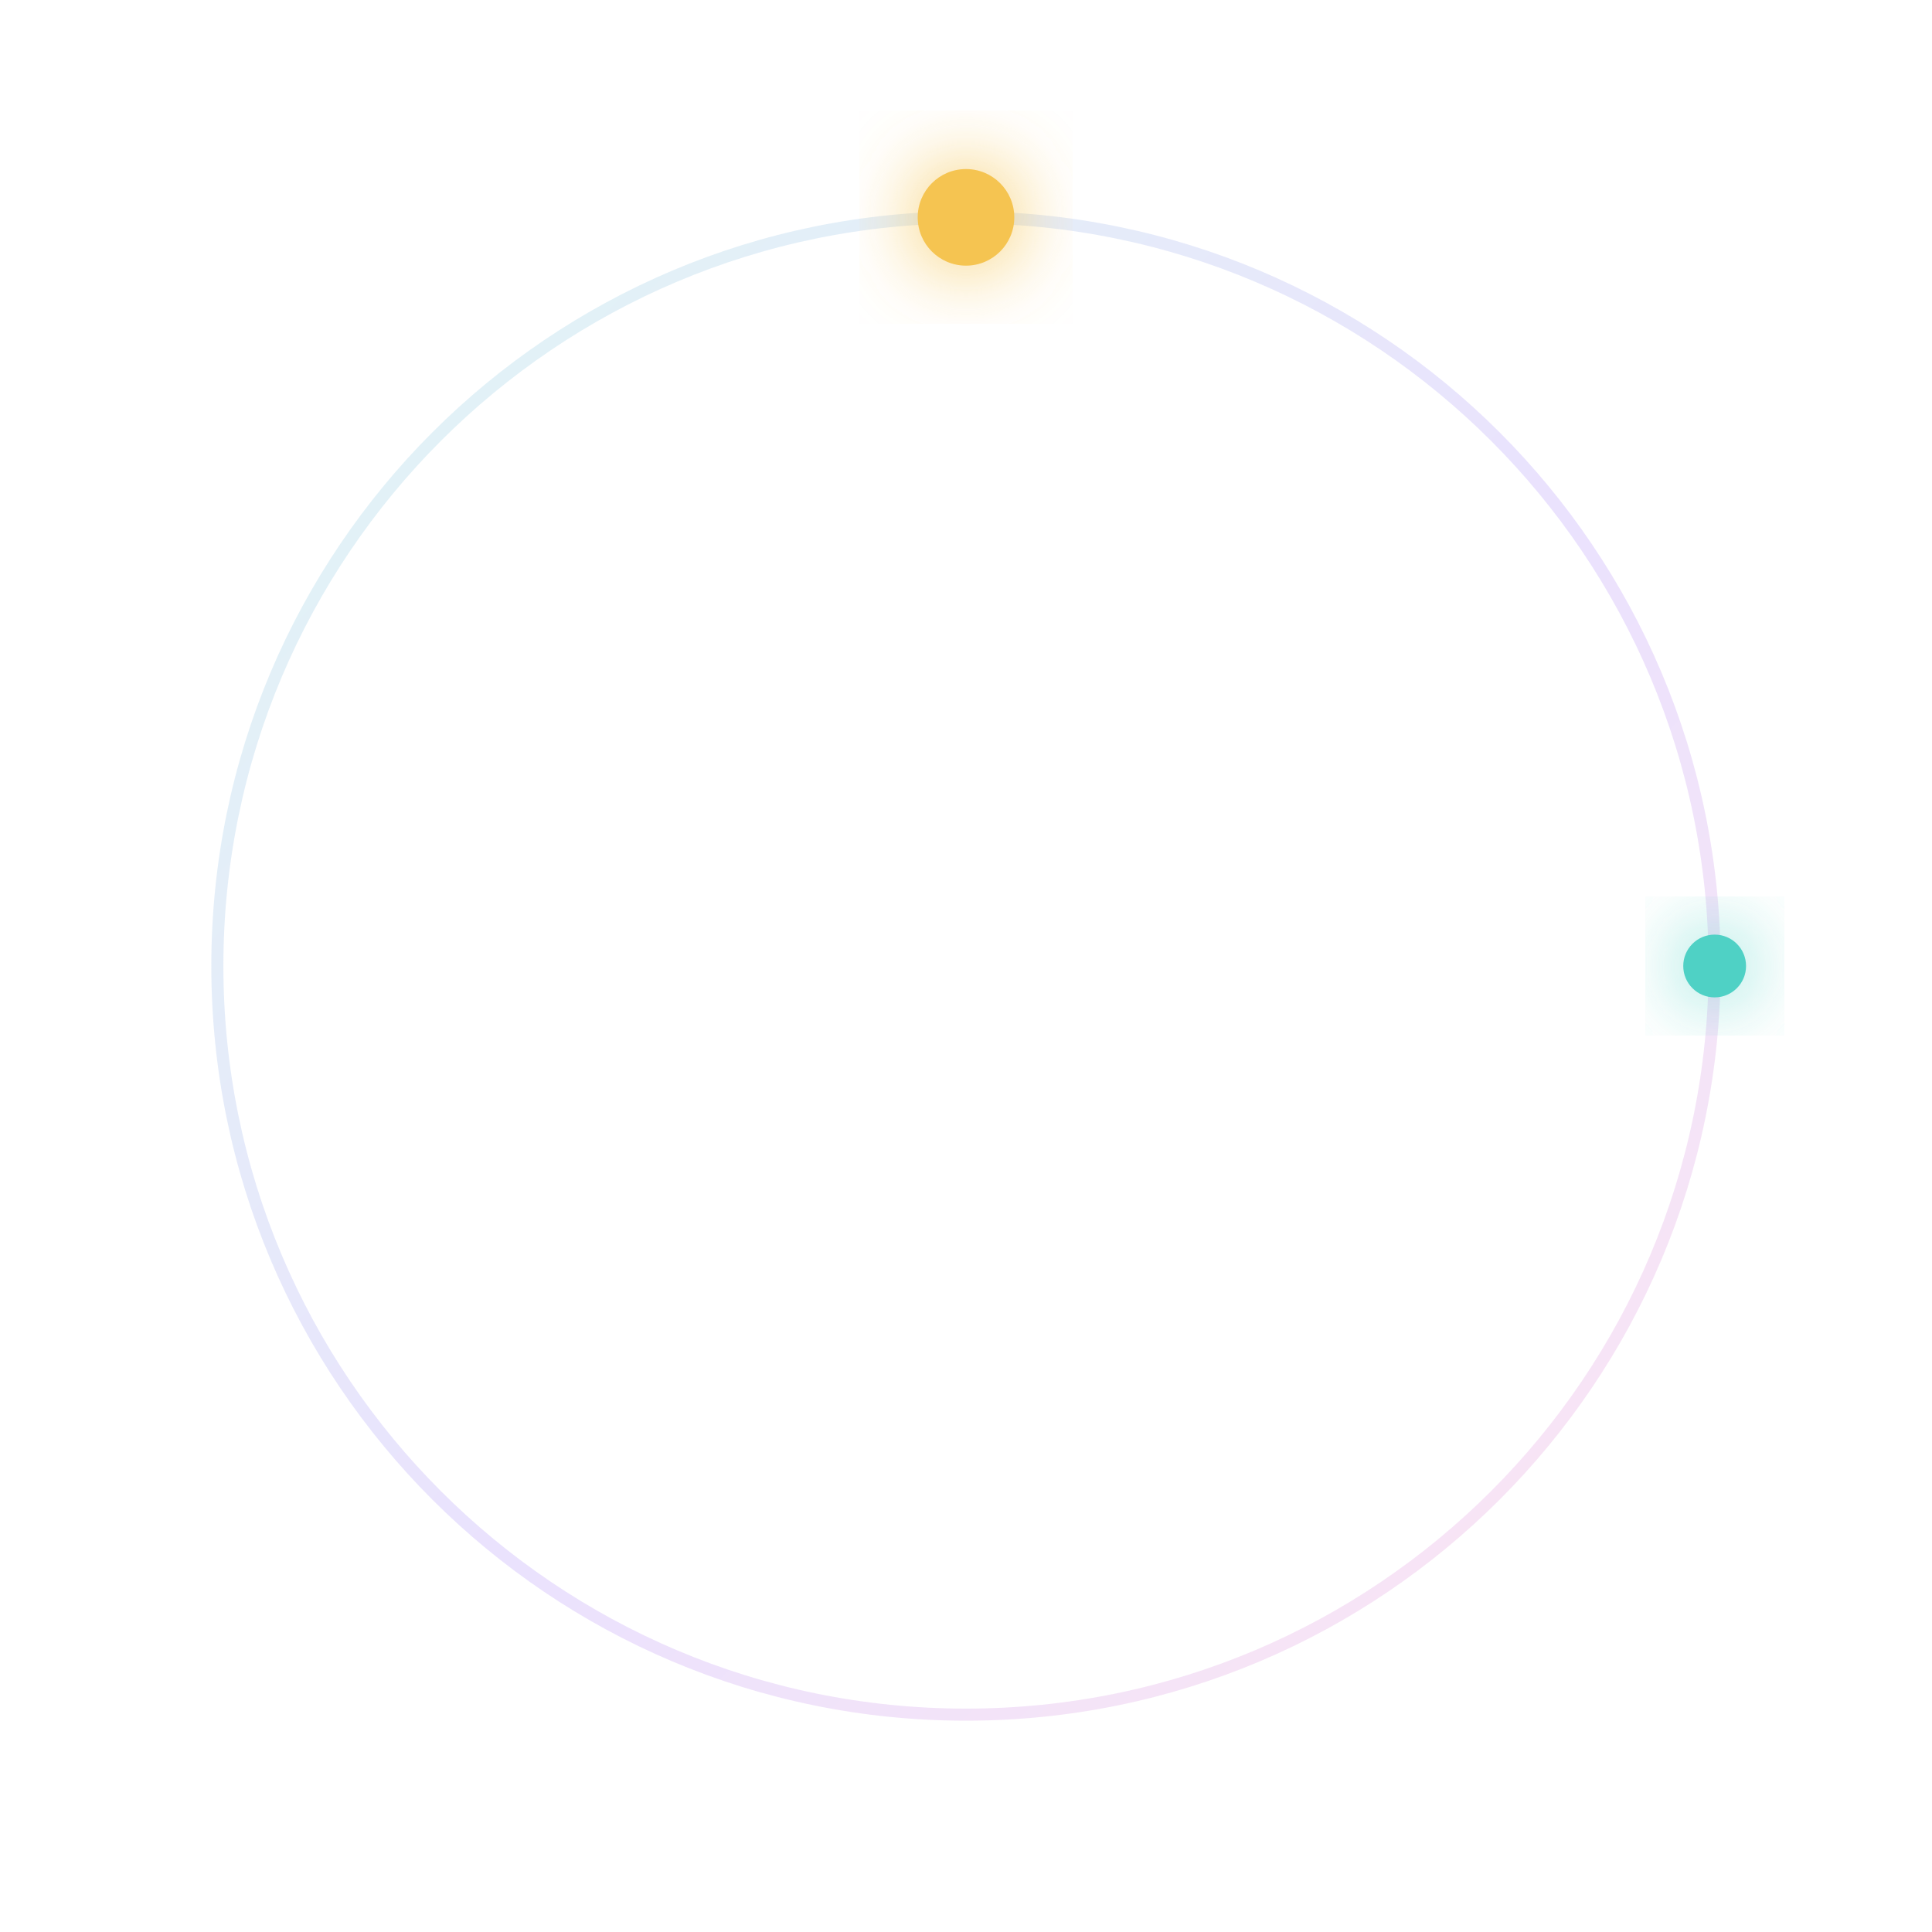
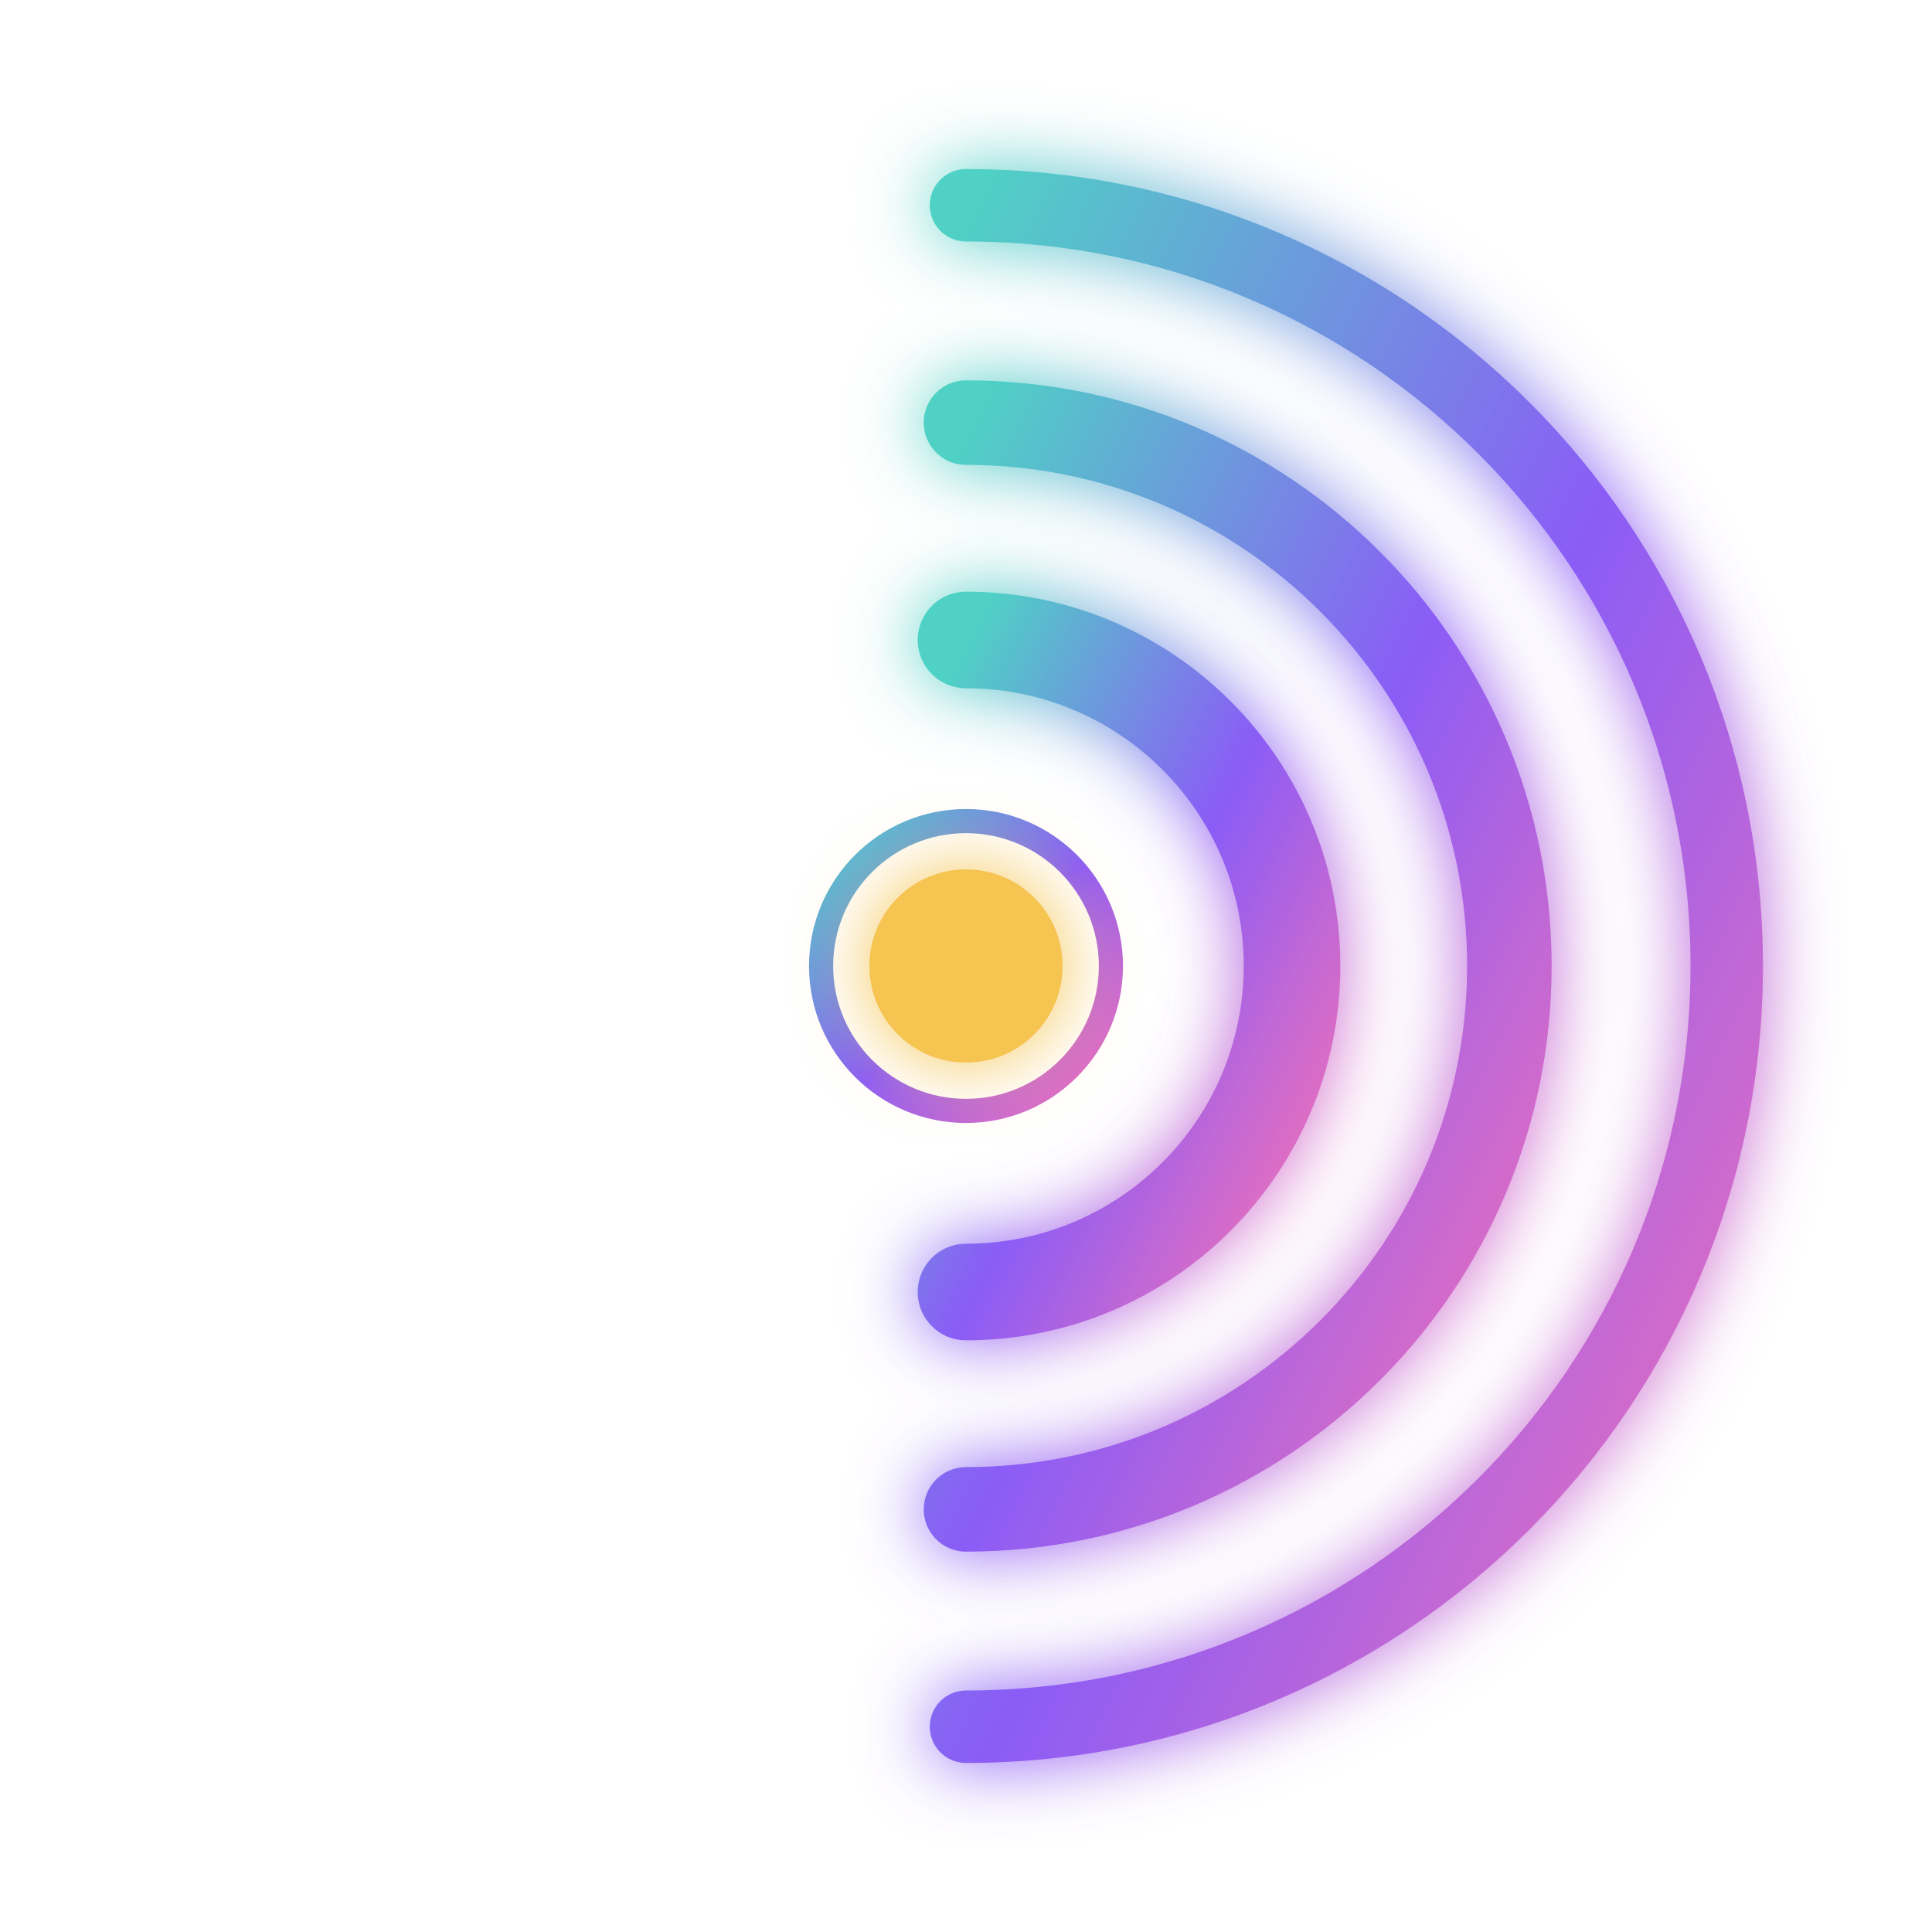
<svg xmlns="http://www.w3.org/2000/svg" viewBox="0 0 160 160" width="160" height="160" role="img" aria-label="Aetheria animated logo">
  <defs>
    <linearGradient id="aurora" x1="0%" y1="0%" x2="100%" y2="100%">
      <stop offset="0%" stop-color="#4FD1C5">
        <animate attributeName="stop-color" values="#4FD1C5;#8B5CF6;#F472B6;#4FD1C5" dur="8s" repeatCount="indefinite" />
      </stop>
-       <stop offset="55%" stop-color="#8B5CF6">
+       <stop offset="52%" stop-color="#8B5CF6">
        <animate attributeName="stop-color" values="#8B5CF6;#F472B6;#4FD1C5;#8B5CF6" dur="8s" repeatCount="indefinite" />
      </stop>
      <stop offset="100%" stop-color="#F472B6">
        <animate attributeName="stop-color" values="#F472B6;#4FD1C5;#8B5CF6;#F472B6" dur="8s" repeatCount="indefinite" />
      </stop>
    </linearGradient>
-     <filter id="glow" x="-60%" y="-60%" width="220%" height="220%">
-       <feGaussianBlur stdDeviation="3.4" result="b" />
+     <filter id="glow" x="-70%" y="-70%" width="240%" height="240%">
+       <feGaussianBlur stdDeviation="3" result="b" />
      <feMerge>
        <feMergeNode in="b" />
        <feMergeNode in="SourceGraphic" />
      </feMerge>
    </filter>
  </defs>
-   <circle cx="80" cy="80" r="62" fill="none" stroke="url(#aurora)" stroke-opacity="0.18" stroke-width="1" />
-   <g fill="none" stroke="url(#aurora)" stroke-width="7" stroke-linecap="round" stroke-linejoin="round" filter="url(#glow)">
-     <path d="M34 122 L80 30 L126 122" stroke-dasharray="240" stroke-dashoffset="240">
-       <animate attributeName="stroke-dashoffset" from="240" to="0" dur="1.9s" begin="0s" fill="freeze" />
+   <circle cx="80" cy="80" r="12" fill="none" stroke="url(#aurora)" stroke-width="2">
+     <animate attributeName="r" values="12;74" dur="2.8s" repeatCount="indefinite" />
+     <animate attributeName="opacity" values="0.45;0" dur="2.8s" repeatCount="indefinite" />
+   </circle>
+   <g fill="none" stroke="url(#aurora)" stroke-linecap="round" filter="url(#glow)">
+     <path d="M80 53 A 27 27 0 0 1 80 107" stroke-width="8">
+       <animate attributeName="opacity" values="0.5;1;0.5" dur="3s" repeatCount="indefinite" />
    </path>
-     <path d="M52 92 L108 92" stroke-dasharray="60" stroke-dashoffset="60">
-       <animate attributeName="stroke-dashoffset" from="60" to="0" dur="0.7s" begin="1.5s" fill="freeze" />
+     <path d="M80 35 A 45 45 0 0 1 80 125" stroke-width="7">
+       <animate attributeName="opacity" values="0.3;0.62;0.3" dur="3s" begin="0.4s" repeatCount="indefinite" />
+     </path>
+     <path d="M80 17 A 63 63 0 0 1 80 143" stroke-width="6">
+       <animate attributeName="opacity" values="0.16;0.4;0.16" dur="3s" begin="0.8s" repeatCount="indefinite" />
    </path>
  </g>
-   <g>
-     <animateTransform attributeName="transform" type="rotate" from="0 80 80" to="360 80 80" dur="9s" repeatCount="indefinite" />
-     <circle cx="80" cy="18" r="4" fill="#F5C451" filter="url(#glow)" />
-   </g>
-   <g>
-     <animateTransform attributeName="transform" type="rotate" from="360 80 80" to="0 80 80" dur="14s" repeatCount="indefinite" />
-     <circle cx="142" cy="80" r="2.6" fill="#4FD1C5" filter="url(#glow)" />
-   </g>
+   <circle cx="80" cy="80" r="8" fill="#F5C451" filter="url(#glow)">
+     <animate attributeName="r" values="8;10;8" dur="3s" repeatCount="indefinite" />
+   </circle>
</svg>
